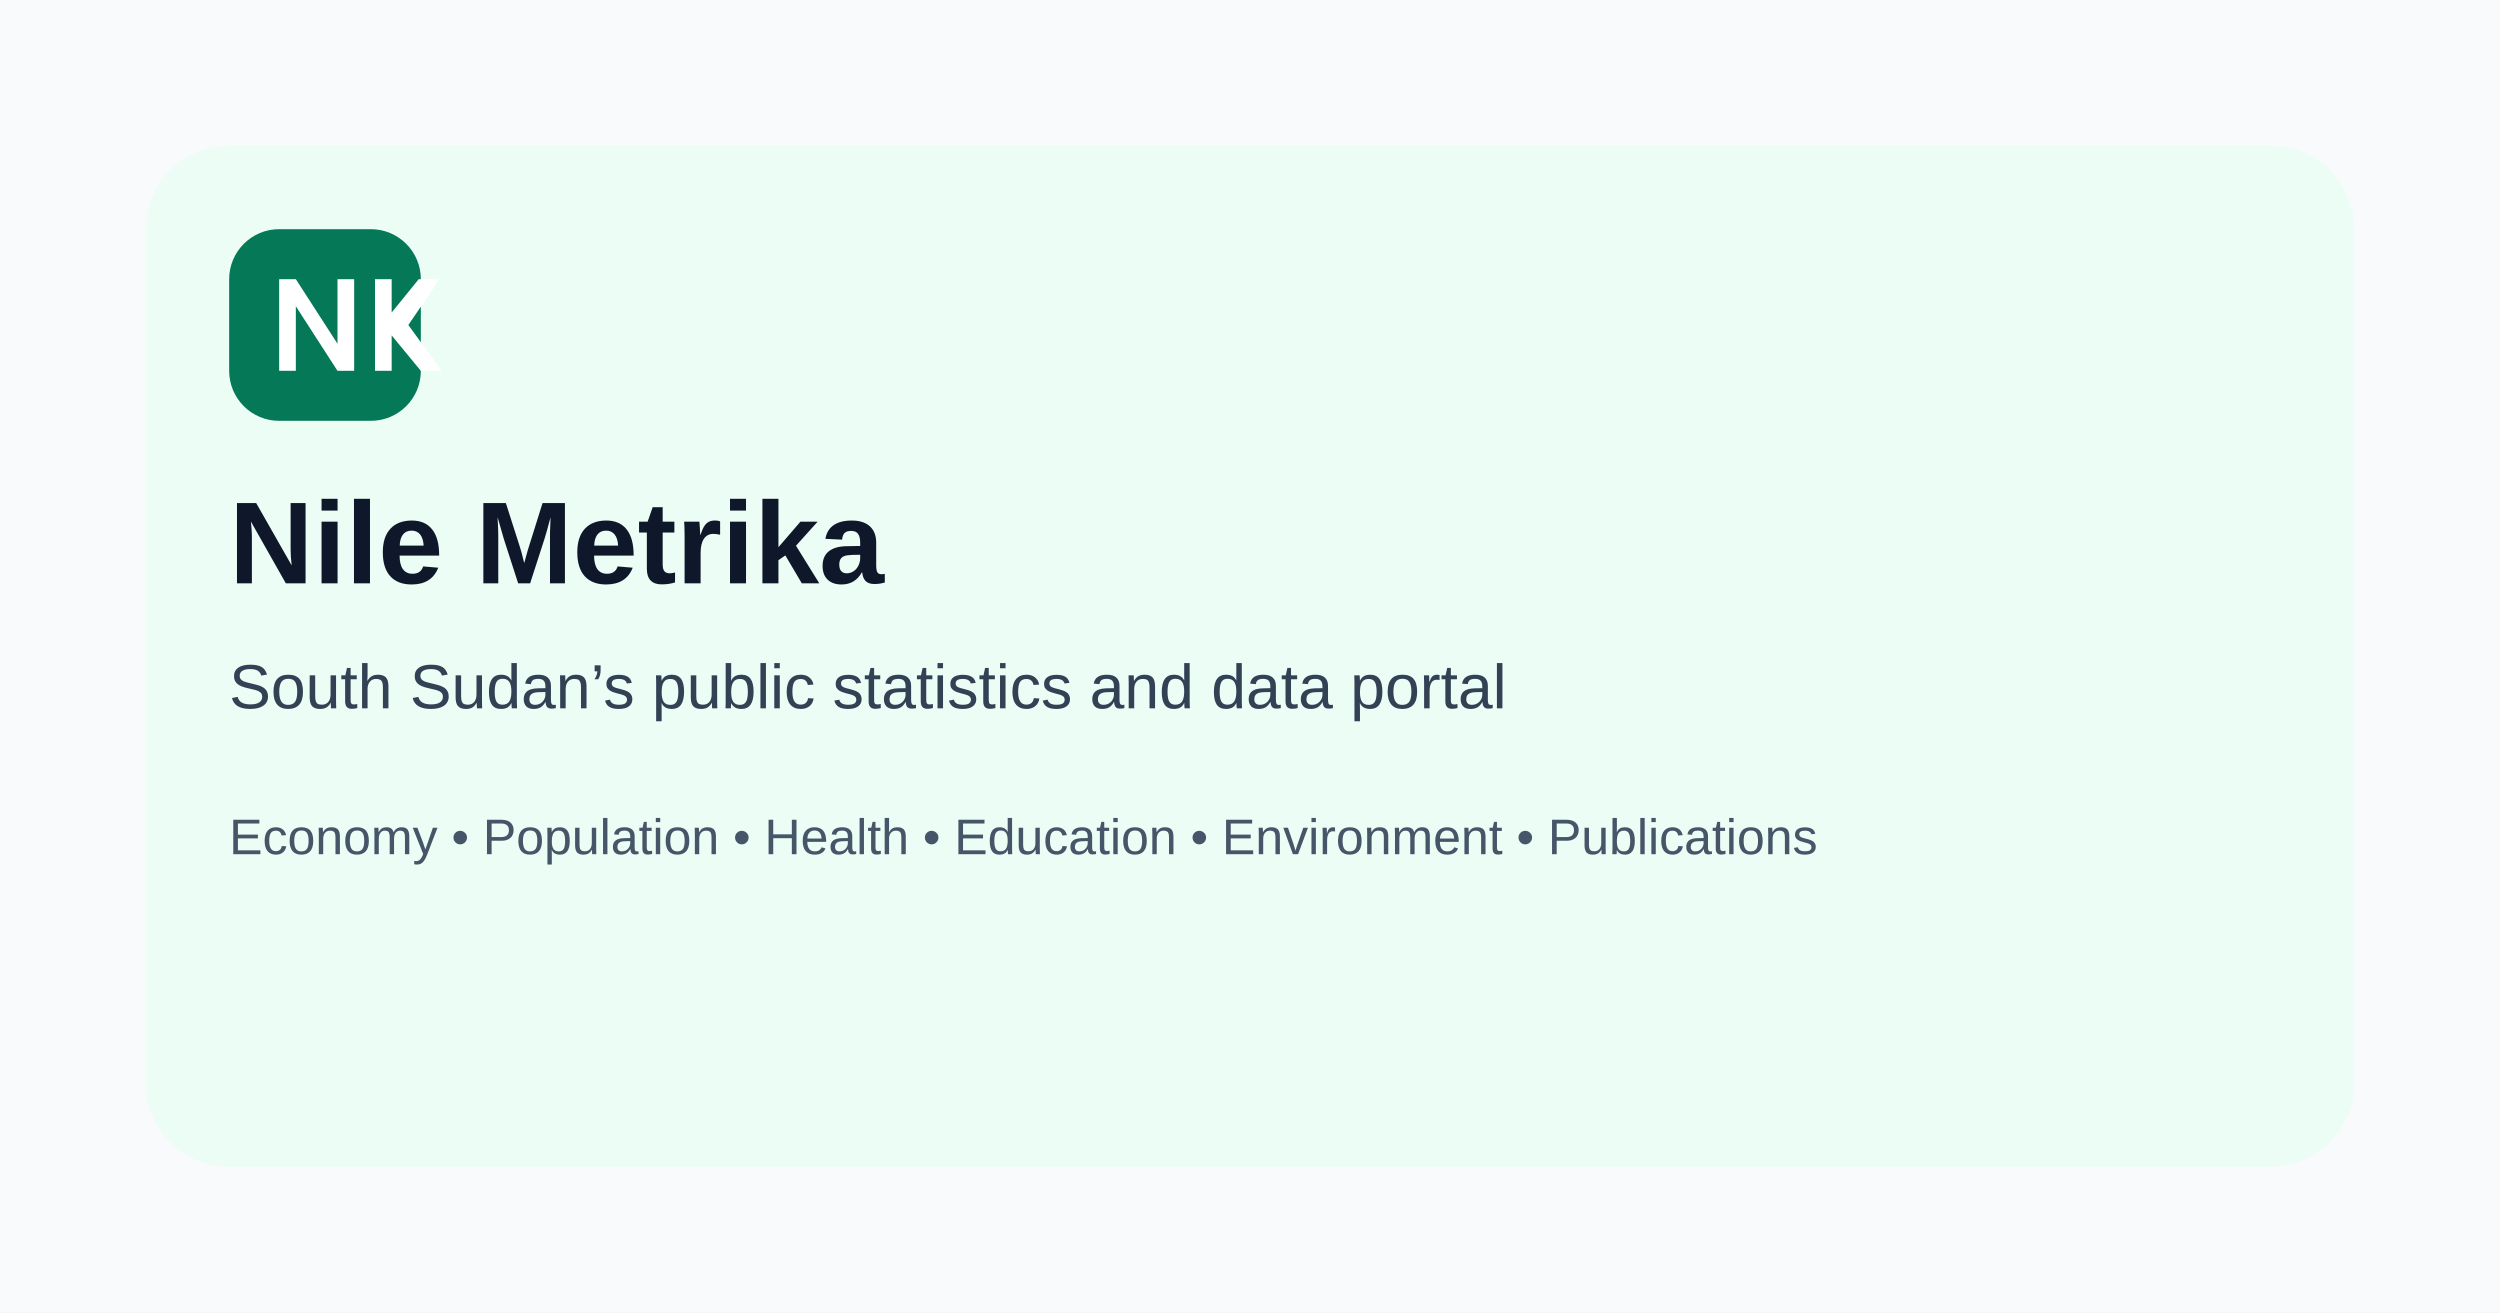
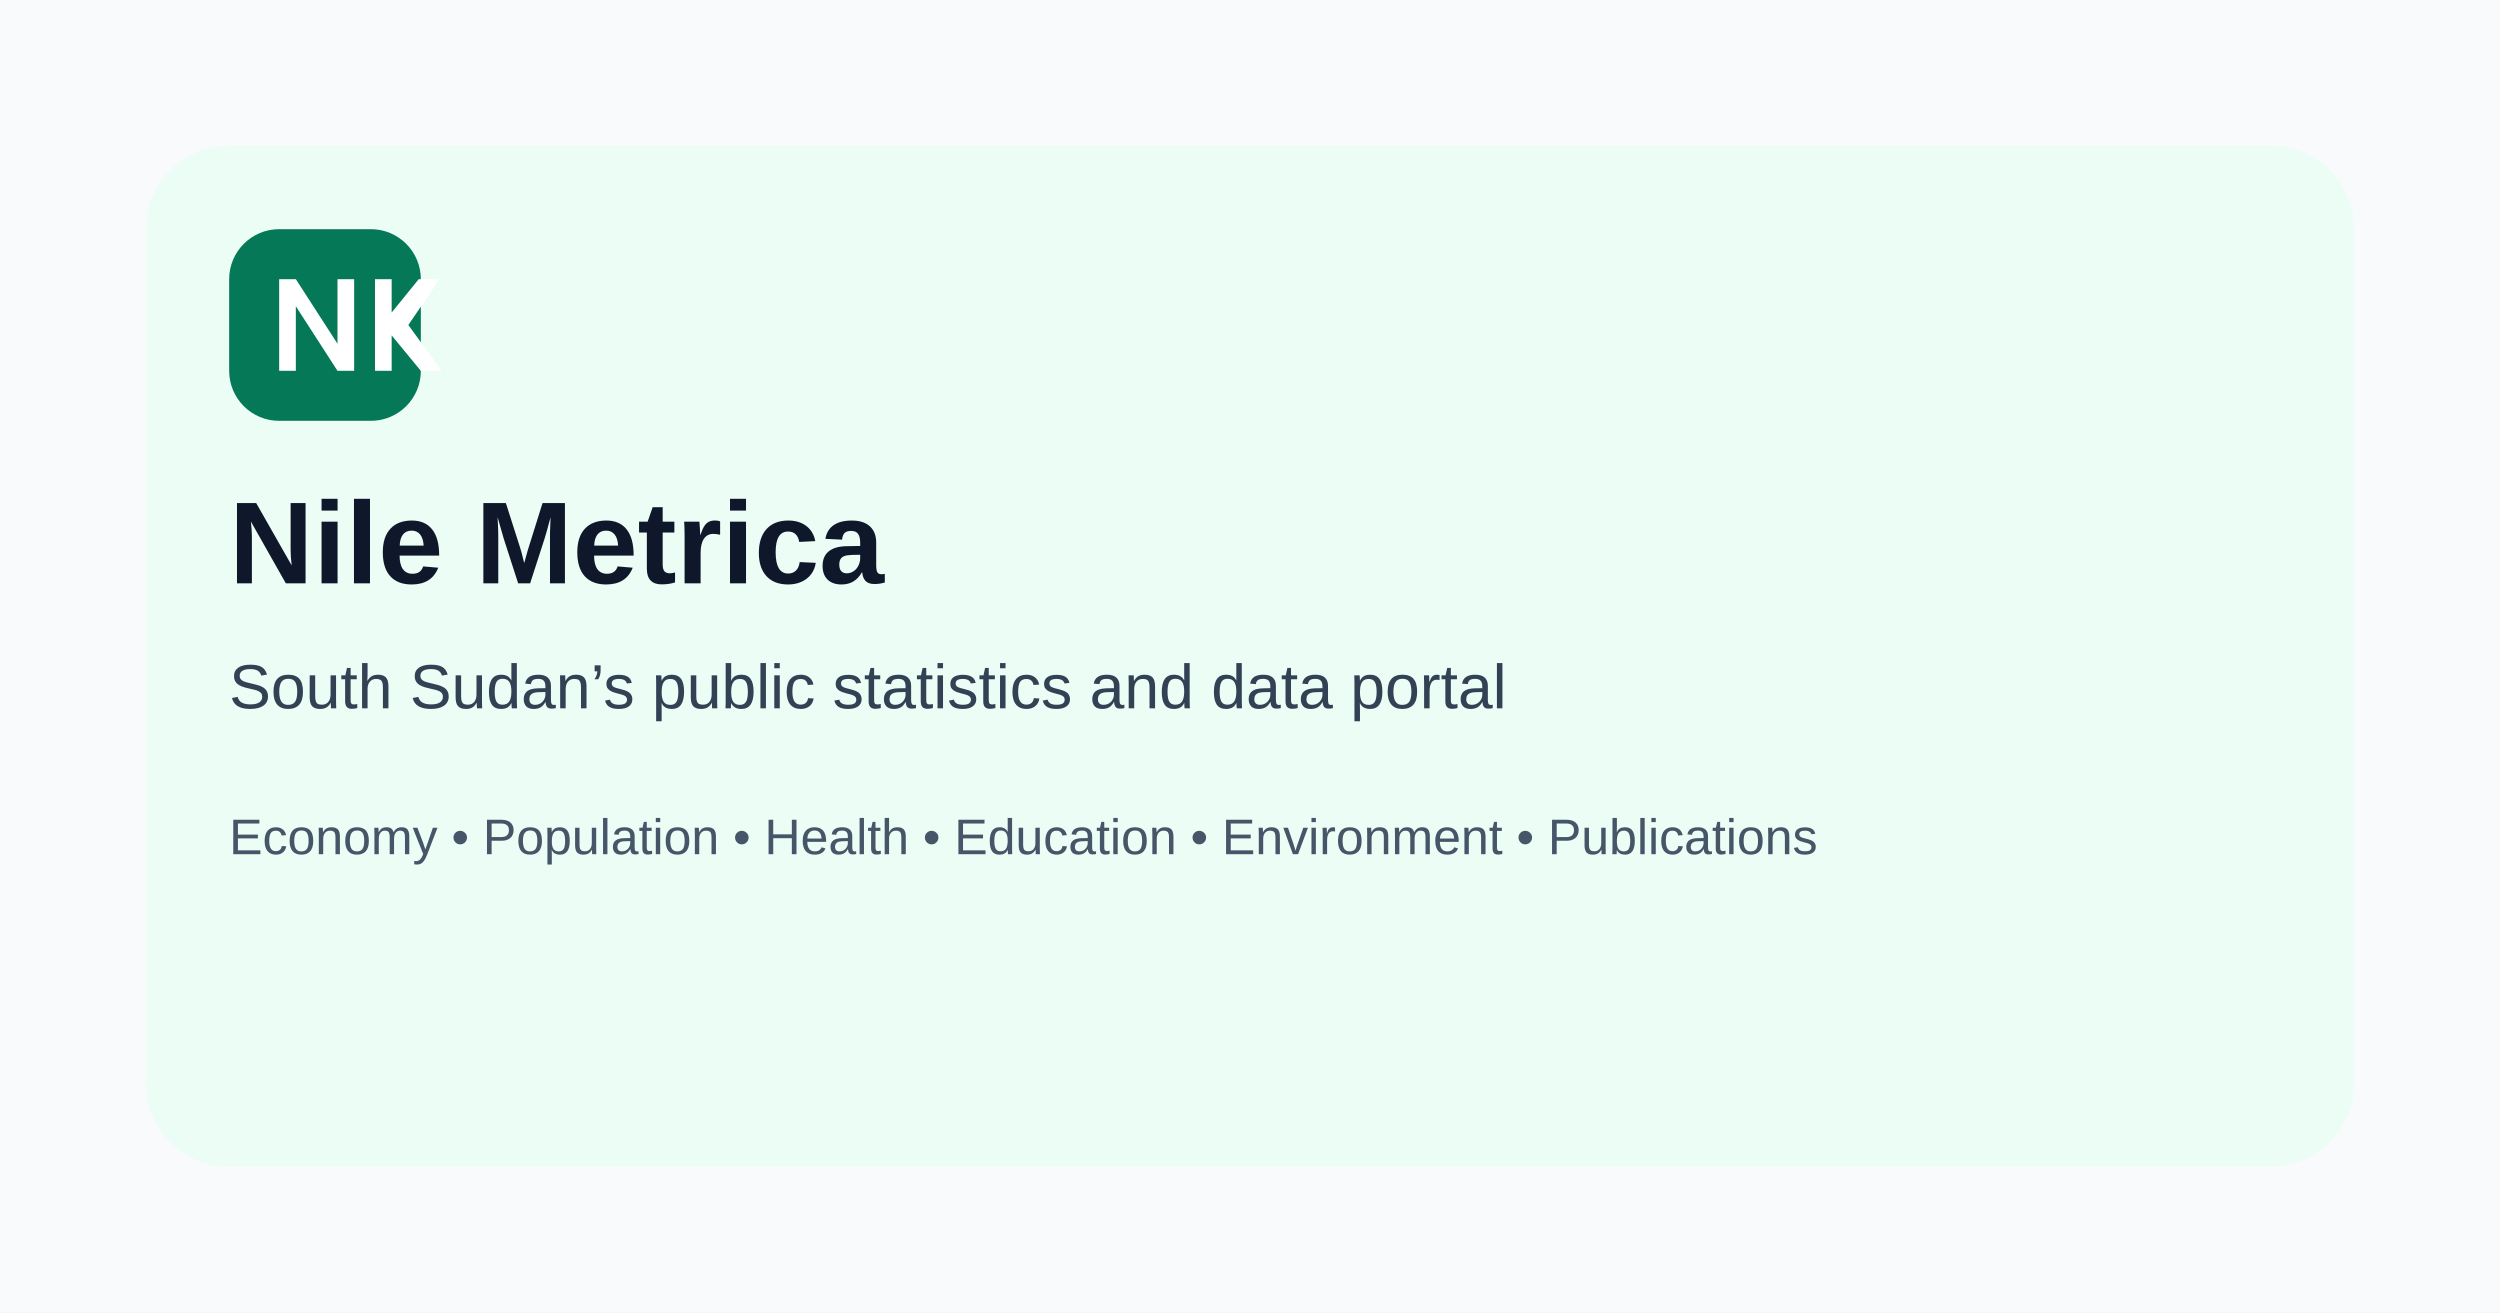
<svg xmlns="http://www.w3.org/2000/svg" width="1200" height="630" viewBox="0 0 1200 630" fill="none">
  <rect width="1200" height="630" fill="#F8FAFC" />
  <rect x="70" y="70" width="1060" height="490" rx="40" fill="#ECFDF5" />
  <rect x="110" y="110" width="92" height="92" rx="24" fill="#047857" />
  <path d="M134 178V134H142L162 165V134H170V178H162L142 147V178H134Z" fill="white" />
  <path d="M180 178V134H188V150L201 134H211L196 156L212 178H202L188 161V178H180Z" fill="white" />
  <text x="110" y="280" fill="#0F172A" font-family="Arial, Helvetica, sans-serif" font-size="56" font-weight="700">
-     Nile Metrika
+     Nile Metrica
  </text>
  <text x="110" y="340" fill="#334155" font-family="Arial, Helvetica, sans-serif" font-size="30">
    South Sudan’s public statistics and data portal
  </text>
  <text x="110" y="410" fill="#475569" font-family="Arial, Helvetica, sans-serif" font-size="24">
    Economy • Population • Health • Education • Environment • Publications
  </text>
</svg>
